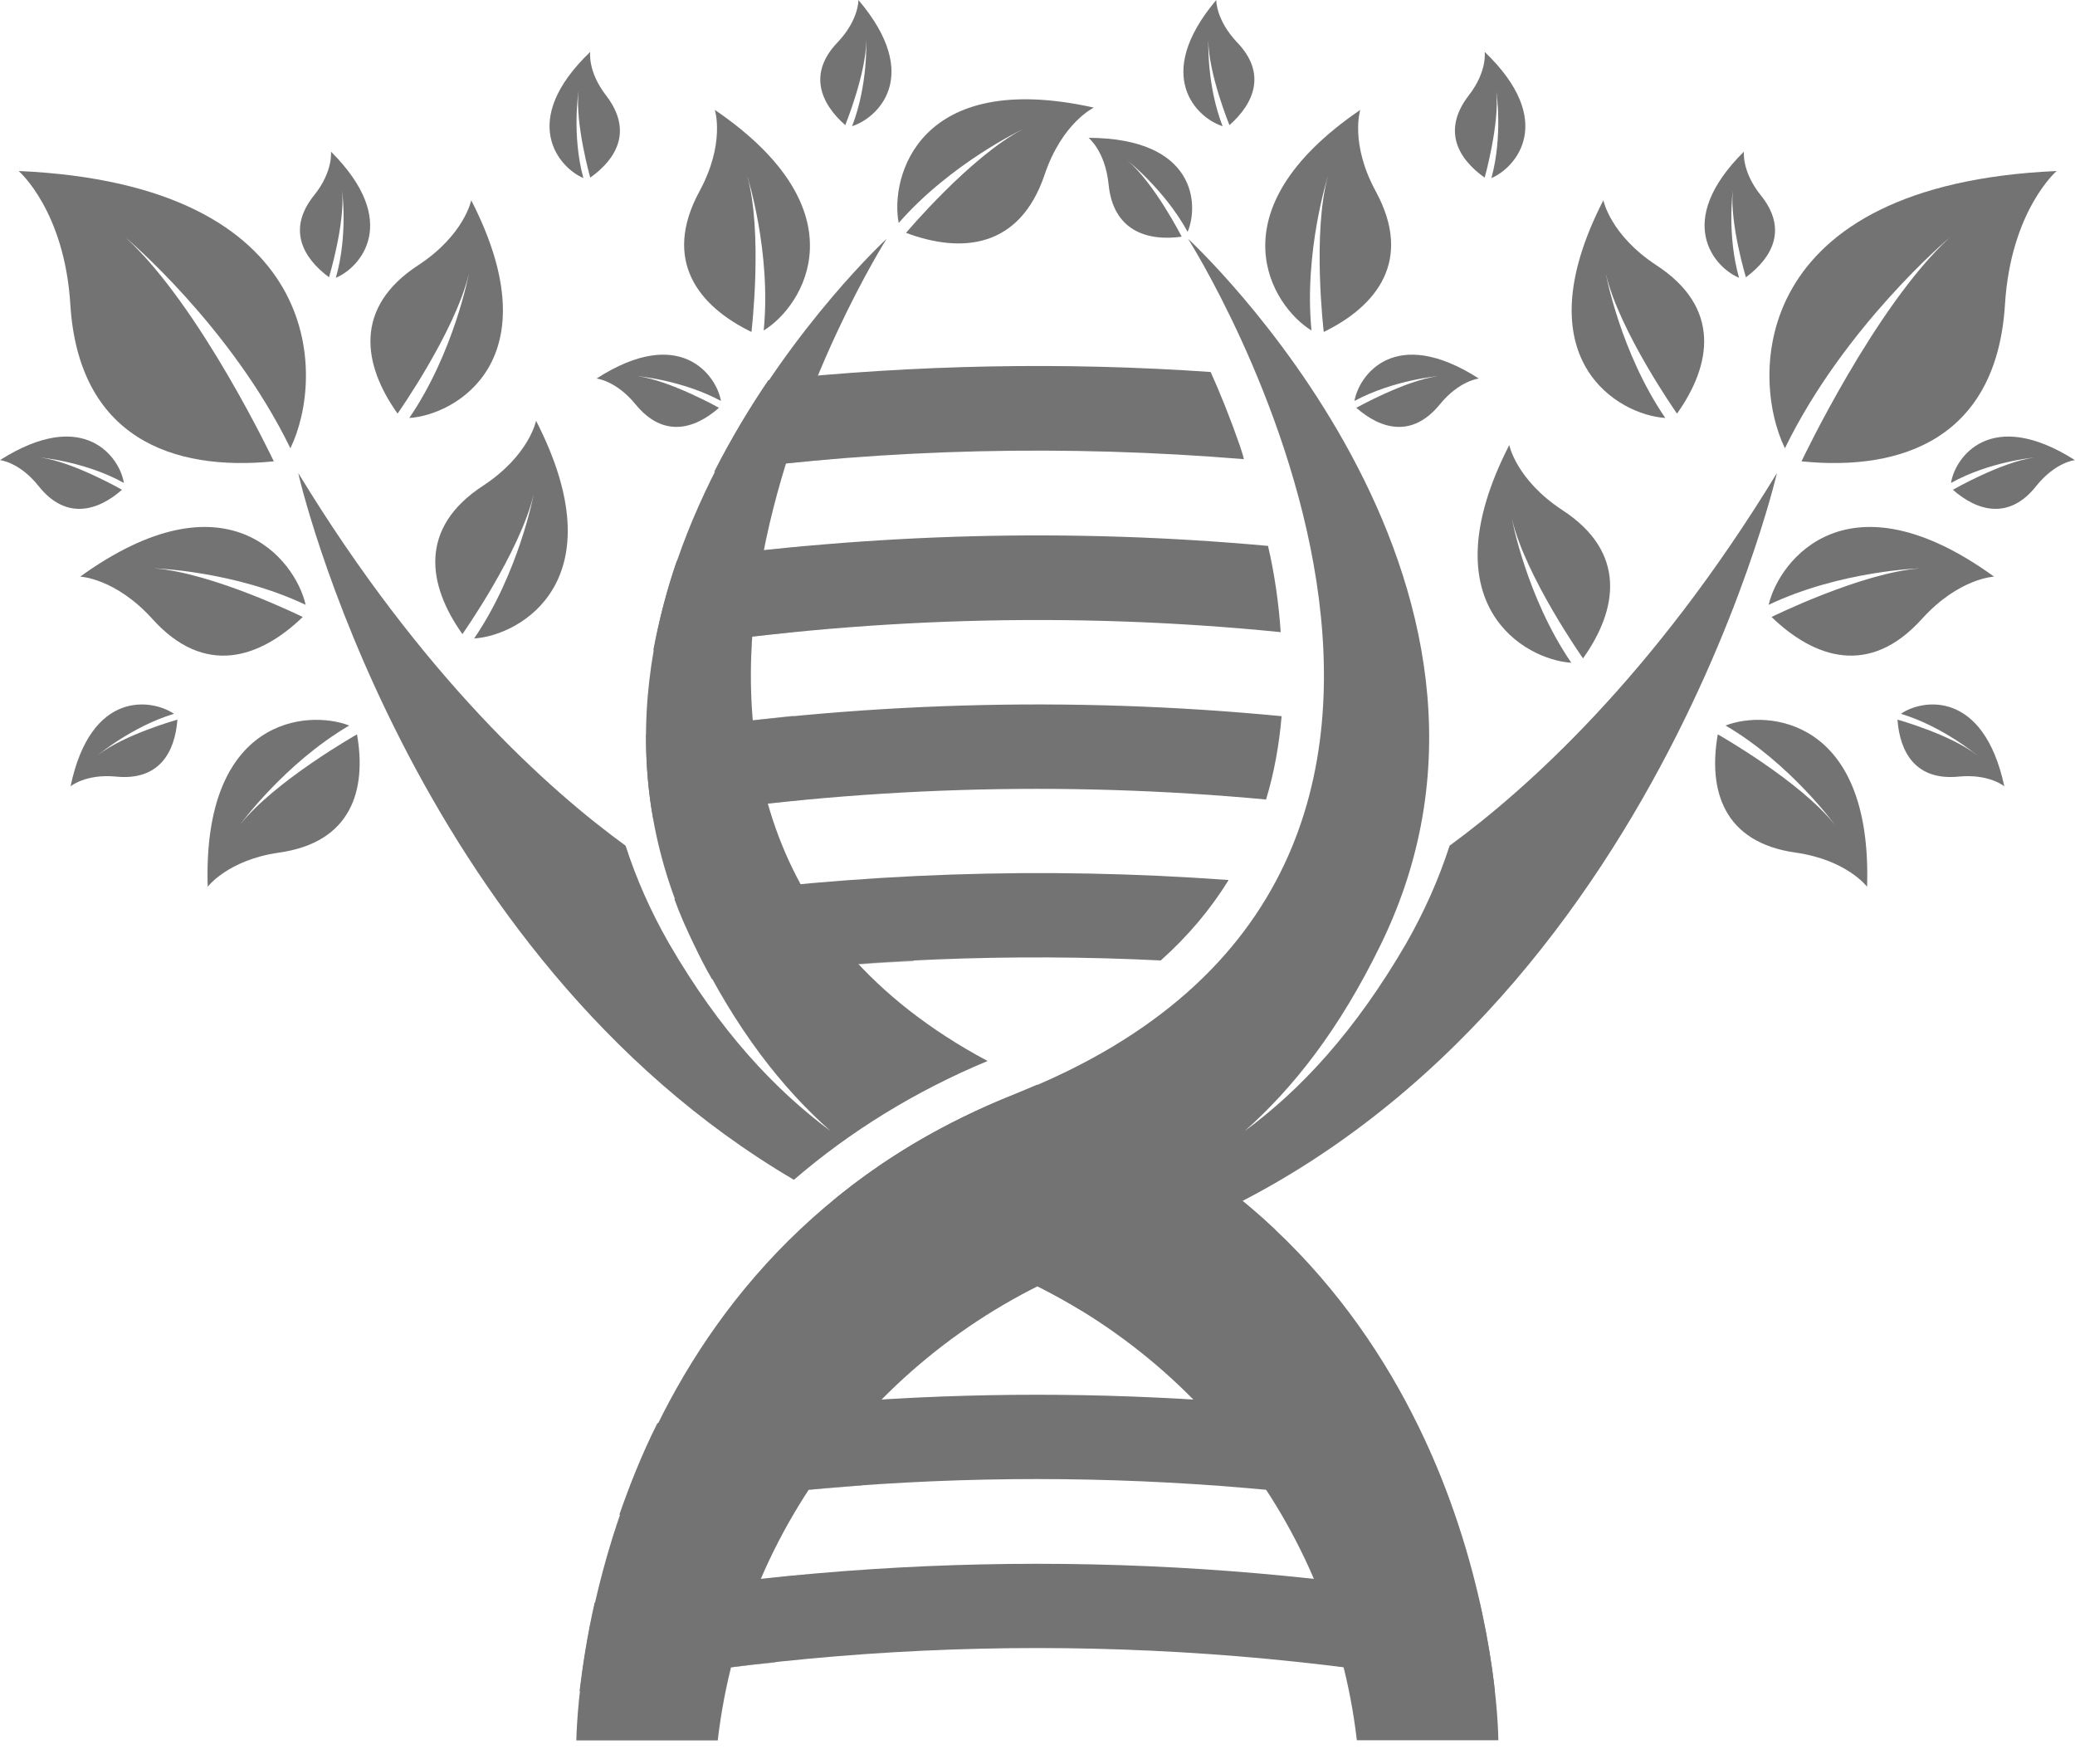
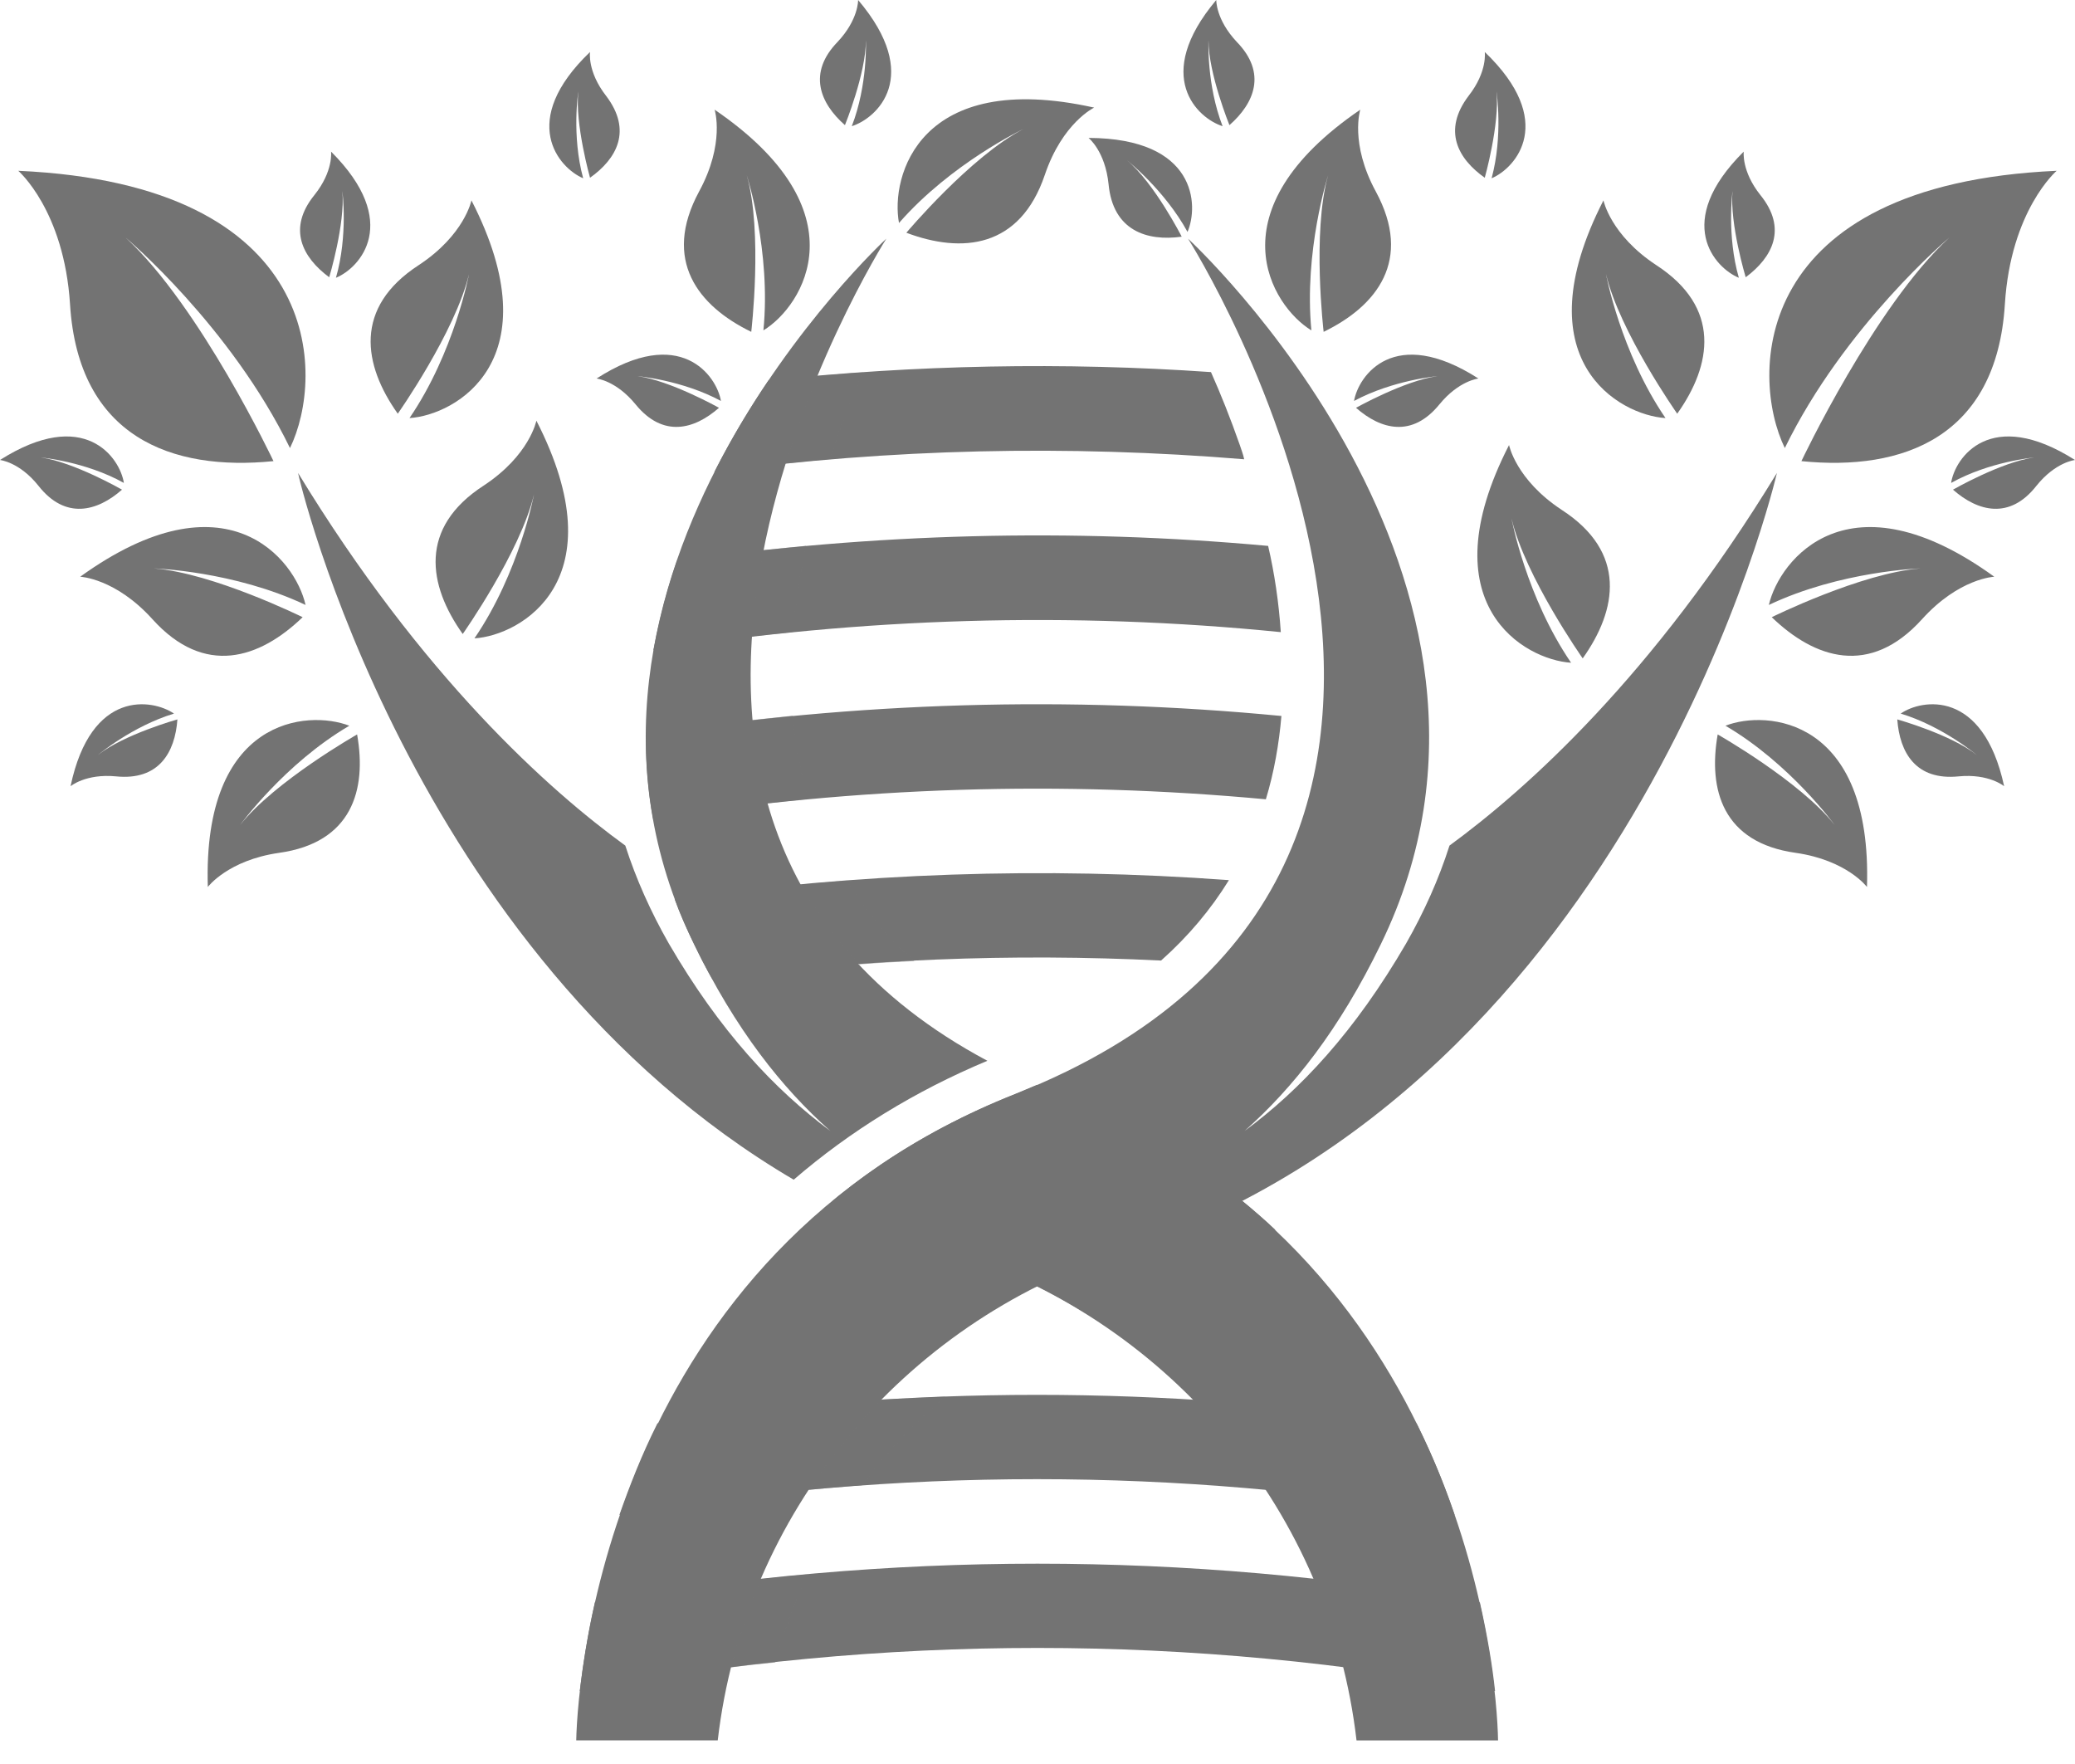
<svg xmlns="http://www.w3.org/2000/svg" width="20" height="17" viewBox="0 0 20 17" fill="none">
-   <path d="M6.5 8.664C6.552 8.81 6.618 8.956 6.688 9.101C6.744 9.219 6.801 9.331 6.862 9.435C8.296 9.242 9.745 9.185 11.188 9.256C11.451 9.021 11.668 8.763 11.842 8.481C10.059 8.35 8.273 8.411 6.5 8.664Z" fill="#737373" />
-   <path d="M6.227 7.08C6.227 7.348 6.245 7.621 6.297 7.893C8.253 7.583 10.238 7.522 12.203 7.705C12.283 7.442 12.33 7.17 12.353 6.902C10.313 6.705 8.253 6.766 6.227 7.08Z" fill="#737373" />
-   <path d="M12.222 5.261C10.322 5.087 8.413 5.139 6.523 5.406C6.429 5.679 6.354 5.965 6.297 6.266C8.3 5.951 10.332 5.89 12.344 6.092C12.325 5.806 12.283 5.524 12.222 5.261Z" fill="#737373" />
-   <path d="M11.947 4.285C11.858 4.031 11.764 3.796 11.669 3.585C10.249 3.486 8.82 3.515 7.405 3.665C7.226 3.928 7.048 4.223 6.883 4.548C8.575 4.322 10.292 4.285 11.989 4.425C11.98 4.378 11.961 4.332 11.947 4.285Z" fill="#737373" />
-   <path d="M14.261 15.444C11.44 14.946 8.553 14.946 5.732 15.444C5.657 15.772 5.614 16.068 5.586 16.298C8.502 15.744 11.492 15.744 14.408 16.298C14.384 16.068 14.337 15.777 14.261 15.444Z" fill="#737373" />
-   <path d="M13.652 13.716C11.226 13.35 8.762 13.35 6.336 13.716C6.185 14.017 6.067 14.317 5.969 14.599C8.63 14.139 11.357 14.139 14.019 14.599C13.925 14.317 13.802 14.017 13.652 13.716Z" fill="#737373" />
+   <path d="M6.503 8.665C6.555 8.811 6.621 8.956 6.692 9.102C6.748 9.219 6.805 9.332 6.866 9.435C8.3 9.243 9.748 9.186 11.191 9.257C11.455 9.022 11.671 8.764 11.845 8.482C10.063 8.351 8.276 8.411 6.503 8.665Z" fill="#737373" />
+   <path d="M6.225 7.078C6.225 7.346 6.243 7.619 6.295 7.891C8.251 7.581 10.236 7.52 12.201 7.703C12.281 7.44 12.328 7.168 12.351 6.9C10.311 6.703 8.251 6.764 6.225 7.078Z" fill="#737373" />
+   <path d="M12.223 5.261C10.323 5.087 8.414 5.139 6.524 5.406C6.43 5.679 6.355 5.965 6.298 6.266C8.301 5.951 10.333 5.89 12.345 6.092C12.326 5.806 12.284 5.524 12.223 5.261Z" fill="#737373" />
+   <path d="M11.949 4.286C11.86 4.032 11.766 3.797 11.672 3.586C10.252 3.487 8.822 3.516 7.407 3.666C7.228 3.929 7.05 4.224 6.885 4.549C8.578 4.323 10.294 4.286 11.992 4.426C11.983 4.379 11.964 4.333 11.949 4.286Z" fill="#737373" />
+   <path d="M14.264 15.443C11.443 14.945 8.556 14.945 5.734 15.443C5.659 15.771 5.617 16.067 5.588 16.297C8.504 15.743 11.495 15.743 14.41 16.297C14.386 16.067 14.339 15.776 14.264 15.443Z" fill="#737373" />
+   <path d="M13.653 13.717C11.227 13.351 8.763 13.351 6.337 13.717C6.186 14.017 6.069 14.318 5.97 14.6C8.631 14.14 11.359 14.14 14.02 14.6C13.926 14.318 13.804 14.017 13.653 13.717Z" fill="#737373" />
  <g opacity="0.5">
-     <path d="M9.108 13.461C8.907 13.47 8.7 13.48 8.498 13.489C8.234 13.757 7.999 14.047 7.797 14.358C7.966 14.344 8.14 14.329 8.309 14.315C8.54 14.005 8.808 13.719 9.108 13.461Z" fill="#737373" />
-     <path d="M7.047 16.069C7.188 16.05 7.329 16.036 7.47 16.022C7.555 15.726 7.658 15.444 7.79 15.172C7.639 15.186 7.484 15.2 7.334 15.219C7.221 15.491 7.122 15.778 7.047 16.069Z" fill="#737373" />
-     <path d="M8.073 4.2C8.153 3.979 8.238 3.772 8.318 3.59C8.172 3.599 8.022 3.613 7.876 3.623C7.768 3.881 7.664 4.162 7.57 4.467C7.711 4.453 7.857 4.439 7.998 4.425C8.022 4.35 8.05 4.275 8.073 4.2Z" fill="#737373" />
-     <path d="M7.769 5.262C7.633 5.276 7.497 5.29 7.355 5.304C7.304 5.576 7.262 5.853 7.242 6.134C7.374 6.12 7.511 6.106 7.642 6.092C7.67 5.806 7.712 5.524 7.769 5.262Z" fill="#737373" />
-     <path d="M7.758 7.574C7.701 7.354 7.664 7.128 7.645 6.898C7.514 6.912 7.382 6.927 7.25 6.941C7.274 7.208 7.321 7.48 7.396 7.743C7.528 7.729 7.664 7.715 7.796 7.701C7.782 7.659 7.768 7.617 7.758 7.574Z" fill="#737373" />
-     <path d="M8.156 8.488C8.011 8.498 7.865 8.512 7.719 8.526C7.865 8.793 8.048 9.051 8.279 9.295C8.457 9.281 8.631 9.272 8.81 9.263C8.547 9.028 8.33 8.77 8.156 8.488Z" fill="#737373" />
+     <path d="M9.112 13.459C8.91 13.468 8.703 13.478 8.501 13.487C8.237 13.755 8.002 14.046 7.8 14.356C7.969 14.342 8.143 14.327 8.312 14.313C8.543 14.003 8.811 13.717 9.112 13.459Z" fill="#737373" />
+     <path d="M7.046 16.069C7.187 16.05 7.328 16.036 7.469 16.022C7.554 15.726 7.657 15.444 7.789 15.172C7.639 15.186 7.483 15.2 7.333 15.219C7.22 15.491 7.121 15.778 7.046 16.069Z" fill="#737373" />
+     <path d="M8.073 4.199C8.153 3.978 8.238 3.772 8.318 3.589C8.172 3.598 8.022 3.612 7.876 3.622C7.768 3.88 7.664 4.161 7.57 4.466C7.711 4.452 7.857 4.438 7.998 4.424C8.022 4.349 8.05 4.274 8.073 4.199Z" fill="#737373" />
+     <path d="M7.769 5.26C7.633 5.274 7.497 5.288 7.355 5.302C7.304 5.575 7.262 5.851 7.242 6.133C7.374 6.119 7.511 6.105 7.642 6.091C7.67 5.805 7.712 5.523 7.769 5.26Z" fill="#737373" />
+     <path d="M7.755 7.573C7.699 7.352 7.661 7.127 7.642 6.897C7.511 6.911 7.379 6.925 7.247 6.939C7.271 7.207 7.318 7.479 7.393 7.742C7.525 7.728 7.661 7.713 7.793 7.699C7.779 7.657 7.765 7.615 7.755 7.573Z" fill="#737373" />
+     <path d="M8.159 8.487C8.014 8.497 7.868 8.511 7.722 8.525C7.868 8.792 8.051 9.05 8.282 9.294C8.46 9.28 8.634 9.271 8.813 9.262C8.549 9.027 8.333 8.769 8.159 8.487Z" fill="#737373" />
  </g>
-   <path d="M7.652 11.37C8.198 10.9 8.823 10.515 9.519 10.225C5.033 7.831 8.546 2.301 8.546 2.301C8.546 2.301 4.977 5.587 6.693 9.102C7.093 9.924 7.54 10.487 8.005 10.9C7.469 10.501 6.942 9.943 6.449 9.093C6.274 8.788 6.134 8.473 6.03 8.15C5.292 7.615 4.069 6.521 2.875 4.559C2.87 4.559 3.937 9.187 7.652 11.37Z" fill="#737373" />
-   <path d="M10.21 10.542C10.139 10.514 10.069 10.486 9.998 10.453C9.928 10.481 9.857 10.514 9.787 10.542C9.091 10.819 8.508 11.171 8.023 11.575C8.395 11.768 8.79 11.936 9.213 12.073C11.31 12.758 12.824 14.584 13.078 16.771H14.442C14.432 16.105 14.103 12.077 10.21 10.542Z" fill="#737373" />
-   <path d="M13.972 8.15C13.868 8.473 13.727 8.788 13.553 9.093C13.059 9.943 12.533 10.506 11.997 10.9C12.463 10.487 12.909 9.924 13.309 9.102C15.025 5.587 11.451 2.301 11.451 2.301C11.451 2.301 15.307 8.366 9.787 10.543C5.898 12.079 5.569 16.106 5.555 16.773H6.918C7.172 14.585 8.691 12.759 10.784 12.074C15.773 10.445 17.127 4.559 17.127 4.559C15.932 6.521 14.71 7.61 13.972 8.15Z" fill="#737373" />
-   <path d="M10.908 12.447C11.387 12.292 11.848 12.091 12.29 11.851C12.192 11.757 12.083 11.663 11.975 11.574C11.604 11.767 11.208 11.935 10.786 12.072C10.512 12.161 10.249 12.269 10 12.395C10.146 12.471 10.287 12.546 10.423 12.63C10.579 12.56 10.738 12.499 10.908 12.447Z" fill="#737373" />
-   <path d="M19.823 1.648C19.823 1.648 19.381 2.029 19.325 2.935C19.245 4.216 18.342 4.545 17.364 4.446C17.364 4.446 18.07 2.954 18.789 2.292C18.789 2.292 17.778 3.141 17.204 4.32C16.866 3.625 16.866 1.78 19.823 1.648Z" fill="#737373" />
-   <path d="M16.809 1.461C16.809 1.461 16.786 1.649 16.969 1.879C17.233 2.203 17.087 2.48 16.828 2.672C16.828 2.672 16.673 2.16 16.701 1.841C16.701 1.841 16.645 2.269 16.762 2.677C16.532 2.583 16.123 2.142 16.809 1.461Z" fill="#737373" />
-   <path d="M11.723 0C11.723 0 11.718 0.188 11.92 0.404C12.212 0.704 12.089 0.995 11.85 1.206C11.85 1.206 11.647 0.709 11.647 0.39C11.647 0.39 11.629 0.817 11.784 1.216C11.544 1.141 11.102 0.737 11.723 0Z" fill="#737373" />
-   <path d="M14.254 3.648C14.254 3.648 14.066 3.667 13.878 3.897C13.615 4.22 13.313 4.141 13.073 3.93C13.073 3.93 13.544 3.667 13.859 3.625C13.859 3.625 13.431 3.662 13.055 3.864C13.097 3.62 13.441 3.127 14.254 3.648Z" fill="#737373" />
-   <path d="M19.999 4.434C19.999 4.434 19.811 4.453 19.627 4.683C19.369 5.011 19.063 4.931 18.823 4.72C18.823 4.72 19.289 4.453 19.604 4.41C19.604 4.41 19.176 4.448 18.805 4.654C18.842 4.41 19.185 3.918 19.999 4.434Z" fill="#737373" />
-   <path d="M19.319 7.578C19.319 7.578 19.173 7.456 18.881 7.484C18.467 7.526 18.312 7.254 18.289 6.935C18.289 6.935 18.806 7.08 19.055 7.278C19.055 7.278 18.726 7.001 18.322 6.879C18.524 6.738 19.116 6.64 19.319 7.578Z" fill="#737373" />
-   <path d="M14.31 0.5C14.31 0.5 14.338 0.688 14.154 0.923C13.9 1.256 14.051 1.528 14.31 1.712C14.31 1.712 14.455 1.195 14.422 0.88C14.422 0.88 14.488 1.303 14.375 1.716C14.611 1.617 15.006 1.167 14.31 0.5Z" fill="#737373" />
-   <path d="M5.689 0.5C5.689 0.5 5.661 0.688 5.844 0.923C6.098 1.256 5.948 1.528 5.689 1.712C5.689 1.712 5.543 1.195 5.576 0.88C5.576 0.88 5.51 1.303 5.623 1.716C5.388 1.617 4.993 1.167 5.689 0.5Z" fill="#737373" />
-   <path d="M17.996 8.546C17.996 8.546 17.803 8.288 17.309 8.217C16.608 8.119 16.463 7.612 16.557 7.077C16.557 7.077 17.352 7.527 17.686 7.95C17.686 7.95 17.258 7.359 16.632 6.992C17.027 6.837 18.047 6.913 17.996 8.546Z" fill="#737373" />
-   <path d="M19.22 5.557C19.22 5.557 18.881 5.571 18.524 5.965C18.02 6.524 17.489 6.345 17.075 5.946C17.075 5.946 17.94 5.519 18.509 5.477C18.509 5.477 17.738 5.5 17.047 5.829C17.151 5.388 17.818 4.543 19.22 5.557Z" fill="#737373" />
-   <path d="M15.454 1.93C15.454 1.93 15.52 2.263 15.962 2.554C16.592 2.963 16.498 3.516 16.164 3.986C16.164 3.986 15.609 3.197 15.478 2.639C15.478 2.639 15.618 3.395 16.051 4.028C15.604 4 14.664 3.47 15.454 1.93Z" fill="#737373" />
-   <path d="M14.547 4.289C14.547 4.289 14.614 4.623 15.056 4.914C15.685 5.322 15.592 5.876 15.258 6.345C15.258 6.345 14.703 5.557 14.572 4.998C14.572 4.998 14.712 5.754 15.145 6.387C14.698 6.359 13.758 5.829 14.547 4.289Z" fill="#737373" />
-   <path d="M13.111 1.059C13.111 1.059 13.008 1.382 13.262 1.847C13.62 2.509 13.271 2.95 12.759 3.199C12.759 3.199 12.646 2.241 12.801 1.692C12.801 1.692 12.566 2.425 12.641 3.185C12.256 2.95 11.682 2.035 13.111 1.059Z" fill="#737373" />
-   <path d="M10.492 1.328C10.492 1.328 10.652 1.455 10.685 1.774C10.727 2.22 11.052 2.328 11.39 2.281C11.39 2.281 11.127 1.765 10.864 1.544C10.864 1.544 11.226 1.83 11.447 2.234C11.555 1.981 11.536 1.333 10.492 1.328Z" fill="#737373" />
-   <path d="M0.18 1.648C0.18 1.648 0.622 2.029 0.678 2.935C0.758 4.216 1.661 4.545 2.639 4.446C2.639 4.446 1.934 2.954 1.214 2.292C1.214 2.292 2.225 3.141 2.799 4.32C3.138 3.625 3.138 1.78 0.18 1.648Z" fill="#737373" />
-   <path d="M3.19 1.461C3.19 1.461 3.213 1.649 3.03 1.879C2.767 2.203 2.913 2.48 3.171 2.672C3.171 2.672 3.326 2.16 3.298 1.841C3.298 1.841 3.355 2.269 3.237 2.677C3.467 2.583 3.872 2.142 3.19 1.461Z" fill="#737373" />
-   <path d="M8.274 0C8.274 0 8.279 0.188 8.077 0.404C7.785 0.704 7.907 0.995 8.147 1.206C8.147 1.206 8.349 0.709 8.349 0.39C8.349 0.39 8.368 0.817 8.213 1.216C8.453 1.141 8.899 0.737 8.274 0Z" fill="#737373" />
-   <path d="M5.75 3.648C5.75 3.648 5.938 3.667 6.126 3.897C6.39 4.22 6.69 4.141 6.93 3.93C6.93 3.93 6.46 3.667 6.145 3.625C6.145 3.625 6.573 3.662 6.949 3.864C6.907 3.62 6.559 3.127 5.75 3.648Z" fill="#737373" />
-   <path d="M0 4.434C0 4.434 0.188 4.453 0.371 4.683C0.63 5.011 0.936 4.931 1.176 4.72C1.176 4.72 0.71 4.453 0.395 4.41C0.395 4.41 0.823 4.448 1.194 4.654C1.156 4.41 0.813 3.918 0 4.434Z" fill="#737373" />
-   <path d="M0.68 7.578C0.68 7.578 0.826 7.456 1.117 7.484C1.531 7.526 1.686 7.254 1.71 6.935C1.71 6.935 1.193 7.08 0.943 7.278C0.943 7.278 1.272 7.001 1.677 6.879C1.47 6.738 0.877 6.64 0.68 7.578Z" fill="#737373" />
-   <path d="M2.002 8.546C2.002 8.546 2.195 8.288 2.688 8.217C3.389 8.119 3.535 7.612 3.441 7.077C3.441 7.077 2.646 7.527 2.312 7.95C2.312 7.95 2.74 7.359 3.366 6.992C2.966 6.837 1.95 6.913 2.002 8.546Z" fill="#737373" />
-   <path d="M0.773 5.557C0.773 5.557 1.112 5.571 1.469 5.965C1.972 6.524 2.504 6.345 2.918 5.946C2.918 5.946 2.052 5.519 1.483 5.477C1.483 5.477 2.254 5.5 2.946 5.829C2.847 5.388 2.179 4.543 0.773 5.557Z" fill="#737373" />
-   <path d="M4.542 1.93C4.542 1.93 4.476 2.263 4.034 2.554C3.404 2.963 3.498 3.516 3.832 3.986C3.832 3.986 4.387 3.197 4.519 2.639C4.519 2.639 4.377 3.395 3.945 4.028C4.391 4 5.332 3.47 4.542 1.93Z" fill="#737373" />
-   <path d="M5.167 4.055C5.167 4.055 5.101 4.388 4.659 4.679C4.029 5.088 4.123 5.641 4.457 6.111C4.457 6.111 5.012 5.322 5.144 4.764C5.144 4.764 5.002 5.52 4.57 6.153C5.016 6.125 5.957 5.595 5.167 4.055Z" fill="#737373" />
-   <path d="M6.89 1.059C6.89 1.059 6.994 1.382 6.74 1.847C6.383 2.509 6.73 2.95 7.243 3.199C7.243 3.199 7.356 2.241 7.201 1.692C7.201 1.692 7.436 2.425 7.361 3.185C7.746 2.95 8.32 2.035 6.89 1.059Z" fill="#737373" />
-   <path d="M10.543 1.037C10.543 1.037 10.237 1.182 10.068 1.685C9.828 2.393 9.269 2.445 8.733 2.244C8.733 2.244 9.353 1.507 9.861 1.244C9.861 1.244 9.165 1.572 8.662 2.149C8.577 1.704 8.855 0.661 10.543 1.037Z" fill="#737373" />
+   <path d="M7.65 11.369C8.195 10.899 8.821 10.514 9.517 10.223C5.031 7.83 8.543 2.3 8.543 2.3C8.543 2.3 4.974 5.586 6.691 9.102C7.09 9.923 7.537 10.486 8.003 10.899C7.466 10.5 6.94 9.942 6.446 9.092C6.272 8.787 6.131 8.472 6.027 8.149C5.289 7.614 4.067 6.52 2.873 4.558C2.868 4.558 3.935 9.186 7.65 11.369Z" fill="#737373" />
+   <path d="M10.207 10.544C10.136 10.516 10.066 10.488 9.995 10.455C9.925 10.483 9.854 10.516 9.784 10.544C9.088 10.821 8.505 11.173 8.021 11.577C8.392 11.77 8.787 11.938 9.21 12.075C11.307 12.76 12.821 14.586 13.075 16.773H14.439C14.429 16.107 14.101 12.079 10.207 10.544Z" fill="#737373" />
+   <path d="M13.971 8.149C13.868 8.472 13.727 8.787 13.553 9.092C13.059 9.942 12.532 10.505 11.996 10.899C12.462 10.486 12.909 9.923 13.308 9.102C15.025 5.586 11.451 2.3 11.451 2.3C11.451 2.3 15.307 8.365 9.786 10.543C5.898 12.078 5.568 16.105 5.554 16.772H6.918C7.172 14.585 8.691 12.758 10.783 12.073C15.772 10.444 17.127 4.558 17.127 4.558C15.932 6.52 14.709 7.609 13.971 8.149Z" fill="#737373" />
+   <path d="M10.91 12.448C11.389 12.294 11.85 12.092 12.292 11.852C12.194 11.758 12.085 11.665 11.977 11.576C11.606 11.768 11.211 11.937 10.788 12.073C10.515 12.162 10.251 12.27 10.002 12.397C10.148 12.472 10.289 12.547 10.425 12.632C10.581 12.561 10.74 12.501 10.91 12.448Z" fill="#737373" />
+   <path d="M19.823 1.646C19.823 1.646 19.38 2.027 19.324 2.933C19.244 4.214 18.341 4.543 17.363 4.444C17.363 4.444 18.069 2.952 18.788 2.29C18.788 2.29 17.777 3.14 17.203 4.318C16.865 3.623 16.865 1.778 19.823 1.646Z" fill="#737373" />
+   <path d="M16.807 1.461C16.807 1.461 16.784 1.649 16.967 1.879C17.23 2.203 17.084 2.48 16.826 2.672C16.826 2.672 16.671 2.16 16.699 1.841C16.699 1.841 16.642 2.269 16.76 2.677C16.53 2.583 16.121 2.142 16.807 1.461Z" fill="#737373" />
+   <path d="M11.723 0C11.723 0 11.718 0.188 11.921 0.404C12.213 0.704 12.09 0.995 11.85 1.206C11.85 1.206 11.648 0.709 11.648 0.39C11.648 0.39 11.629 0.817 11.784 1.216C11.545 1.141 11.103 0.737 11.723 0Z" fill="#737373" />
+   <path d="M14.25 3.648C14.25 3.648 14.062 3.667 13.874 3.897C13.611 4.22 13.31 4.141 13.07 3.93C13.07 3.93 13.54 3.667 13.855 3.625C13.855 3.625 13.427 3.662 13.051 3.864C13.093 3.62 13.437 3.127 14.25 3.648Z" fill="#737373" />
+   <path d="M20 4.433C20 4.433 19.812 4.452 19.628 4.682C19.37 5.011 19.064 4.93 18.824 4.719C18.824 4.719 19.29 4.452 19.605 4.409C19.605 4.409 19.177 4.447 18.806 4.654C18.843 4.409 19.186 3.917 20 4.433Z" fill="#737373" />
+   <path d="M19.317 7.577C19.317 7.577 19.171 7.454 18.879 7.482C18.465 7.524 18.31 7.252 18.287 6.933C18.287 6.933 18.804 7.078 19.053 7.276C19.053 7.276 18.724 6.999 18.32 6.877C18.522 6.736 19.114 6.638 19.317 7.577Z" fill="#737373" />
+   <path d="M14.311 0.501C14.311 0.501 14.339 0.689 14.155 0.924C13.902 1.258 14.052 1.53 14.311 1.713C14.311 1.713 14.456 1.196 14.424 0.882C14.424 0.882 14.489 1.304 14.377 1.718C14.612 1.619 15.007 1.168 14.311 0.501Z" fill="#737373" />
+   <path d="M5.687 0.501C5.687 0.501 5.659 0.689 5.842 0.924C6.096 1.258 5.945 1.53 5.687 1.713C5.687 1.713 5.541 1.196 5.574 0.882C5.574 0.882 5.508 1.304 5.621 1.718C5.386 1.619 4.991 1.168 5.687 0.501Z" fill="#737373" />
+   <path d="M17.995 8.548C17.995 8.548 17.802 8.29 17.308 8.219C16.607 8.121 16.462 7.614 16.556 7.078C16.556 7.078 17.351 7.529 17.684 7.951C17.684 7.951 17.256 7.36 16.631 6.994C17.026 6.839 18.046 6.914 17.995 8.548Z" fill="#737373" />
+   <path d="M19.222 5.558C19.222 5.558 18.883 5.572 18.526 5.967C18.022 6.525 17.491 6.347 17.077 5.948C17.077 5.948 17.942 5.521 18.511 5.478C18.511 5.478 17.74 5.502 17.049 5.83C17.152 5.389 17.82 4.544 19.222 5.558Z" fill="#737373" />
+   <path d="M15.455 1.931C15.455 1.931 15.522 2.264 15.964 2.555C16.593 2.964 16.5 3.517 16.166 3.987C16.166 3.987 15.611 3.198 15.479 2.64C15.479 2.64 15.62 3.396 16.053 4.029C15.606 4.001 14.666 3.471 15.455 1.931Z" fill="#737373" />
+   <path d="M14.545 4.289C14.545 4.289 14.611 4.623 15.053 4.914C15.683 5.322 15.589 5.876 15.255 6.345C15.255 6.345 14.701 5.557 14.569 4.998C14.569 4.998 14.71 5.754 15.143 6.387C14.696 6.359 13.755 5.829 14.545 4.289Z" fill="#737373" />
+   <path d="M13.111 1.057C13.111 1.057 13.008 1.381 13.261 1.846C13.619 2.507 13.271 2.949 12.758 3.198C12.758 3.198 12.645 2.24 12.801 1.69C12.801 1.69 12.566 2.423 12.64 3.184C12.255 2.949 11.681 2.033 13.111 1.057Z" fill="#737373" />
+   <path d="M10.492 1.329C10.492 1.329 10.652 1.455 10.685 1.775C10.727 2.221 11.052 2.328 11.39 2.281C11.39 2.281 11.127 1.765 10.863 1.545C10.863 1.545 11.225 1.831 11.446 2.235C11.555 1.981 11.536 1.333 10.492 1.329Z" fill="#737373" />
+   <path d="M0.176 1.646C0.176 1.646 0.618 2.027 0.675 2.933C0.755 4.214 1.658 4.543 2.636 4.444C2.636 4.444 1.93 2.952 1.211 2.29C1.211 2.29 2.222 3.14 2.795 4.318C3.134 3.623 3.134 1.778 0.176 1.646Z" fill="#737373" />
+   <path d="M3.191 1.461C3.191 1.461 3.215 1.649 3.031 1.879C2.768 2.203 2.914 2.48 3.173 2.672C3.173 2.672 3.328 2.16 3.3 1.841C3.3 1.841 3.356 2.269 3.238 2.677C3.469 2.583 3.873 2.142 3.191 1.461Z" fill="#737373" />
+   <path d="M8.271 0C8.271 0 8.276 0.188 8.073 0.404C7.782 0.704 7.904 0.995 8.144 1.206C8.144 1.206 8.346 0.709 8.346 0.39C8.346 0.39 8.365 0.817 8.21 1.216C8.45 1.141 8.896 0.737 8.271 0Z" fill="#737373" />
+   <path d="M5.75 3.648C5.75 3.648 5.938 3.667 6.126 3.897C6.389 4.22 6.69 4.141 6.93 3.93C6.93 3.93 6.46 3.667 6.145 3.625C6.145 3.625 6.573 3.662 6.949 3.864C6.907 3.62 6.558 3.127 5.75 3.648Z" fill="#737373" />
+   <path d="M0 4.433C0 4.433 0.188 4.452 0.371 4.682C0.63 5.011 0.936 4.93 1.176 4.719C1.176 4.719 0.71 4.452 0.395 4.409C0.395 4.409 0.823 4.447 1.194 4.654C1.156 4.409 0.813 3.917 0 4.433Z" fill="#737373" />
+   <path d="M0.68 7.577C0.68 7.577 0.826 7.454 1.118 7.482C1.531 7.524 1.687 7.252 1.71 6.933C1.71 6.933 1.193 7.078 0.944 7.276C0.944 7.276 1.273 6.999 1.677 6.877C1.47 6.736 0.878 6.638 0.68 7.577Z" fill="#737373" />
+   <path d="M2.003 8.548C2.003 8.548 2.196 8.29 2.69 8.219C3.391 8.121 3.537 7.614 3.442 7.078C3.442 7.078 2.648 7.529 2.314 7.951C2.314 7.951 2.742 7.36 3.367 6.994C2.967 6.839 1.952 6.914 2.003 8.548Z" fill="#737373" />
+   <path d="M0.773 5.558C0.773 5.558 1.112 5.572 1.469 5.967C1.972 6.525 2.503 6.347 2.917 5.948C2.917 5.948 2.052 5.521 1.483 5.478C1.483 5.478 2.254 5.502 2.945 5.83C2.847 5.389 2.179 4.544 0.773 5.558Z" fill="#737373" />
+   <path d="M4.544 1.931C4.544 1.931 4.478 2.264 4.036 2.555C3.406 2.964 3.5 3.517 3.834 3.987C3.834 3.987 4.389 3.198 4.521 2.64C4.521 2.64 4.379 3.396 3.947 4.029C4.393 4.001 5.334 3.471 4.544 1.931Z" fill="#737373" />
+   <path d="M5.17 4.054C5.17 4.054 5.105 4.388 4.663 4.679C4.032 5.087 4.126 5.641 4.46 6.11C4.46 6.11 5.015 5.322 5.147 4.764C5.147 4.764 5.006 5.519 4.573 6.152C5.02 6.124 5.96 5.594 5.17 4.054Z" fill="#737373" />
+   <path d="M6.888 1.057C6.888 1.057 6.991 1.381 6.738 1.846C6.381 2.507 6.728 2.949 7.241 3.198C7.241 3.198 7.354 2.24 7.198 1.69C7.198 1.69 7.434 2.423 7.358 3.184C7.744 2.949 8.318 2.033 6.888 1.057Z" fill="#737373" />
+   <path d="M10.546 1.037C10.546 1.037 10.241 1.182 10.071 1.684C9.831 2.393 9.272 2.445 8.736 2.243C8.736 2.243 9.356 1.506 9.865 1.243C9.865 1.243 9.169 1.572 8.665 2.149C8.581 1.703 8.858 0.661 10.546 1.037Z" fill="#737373" />
</svg>
